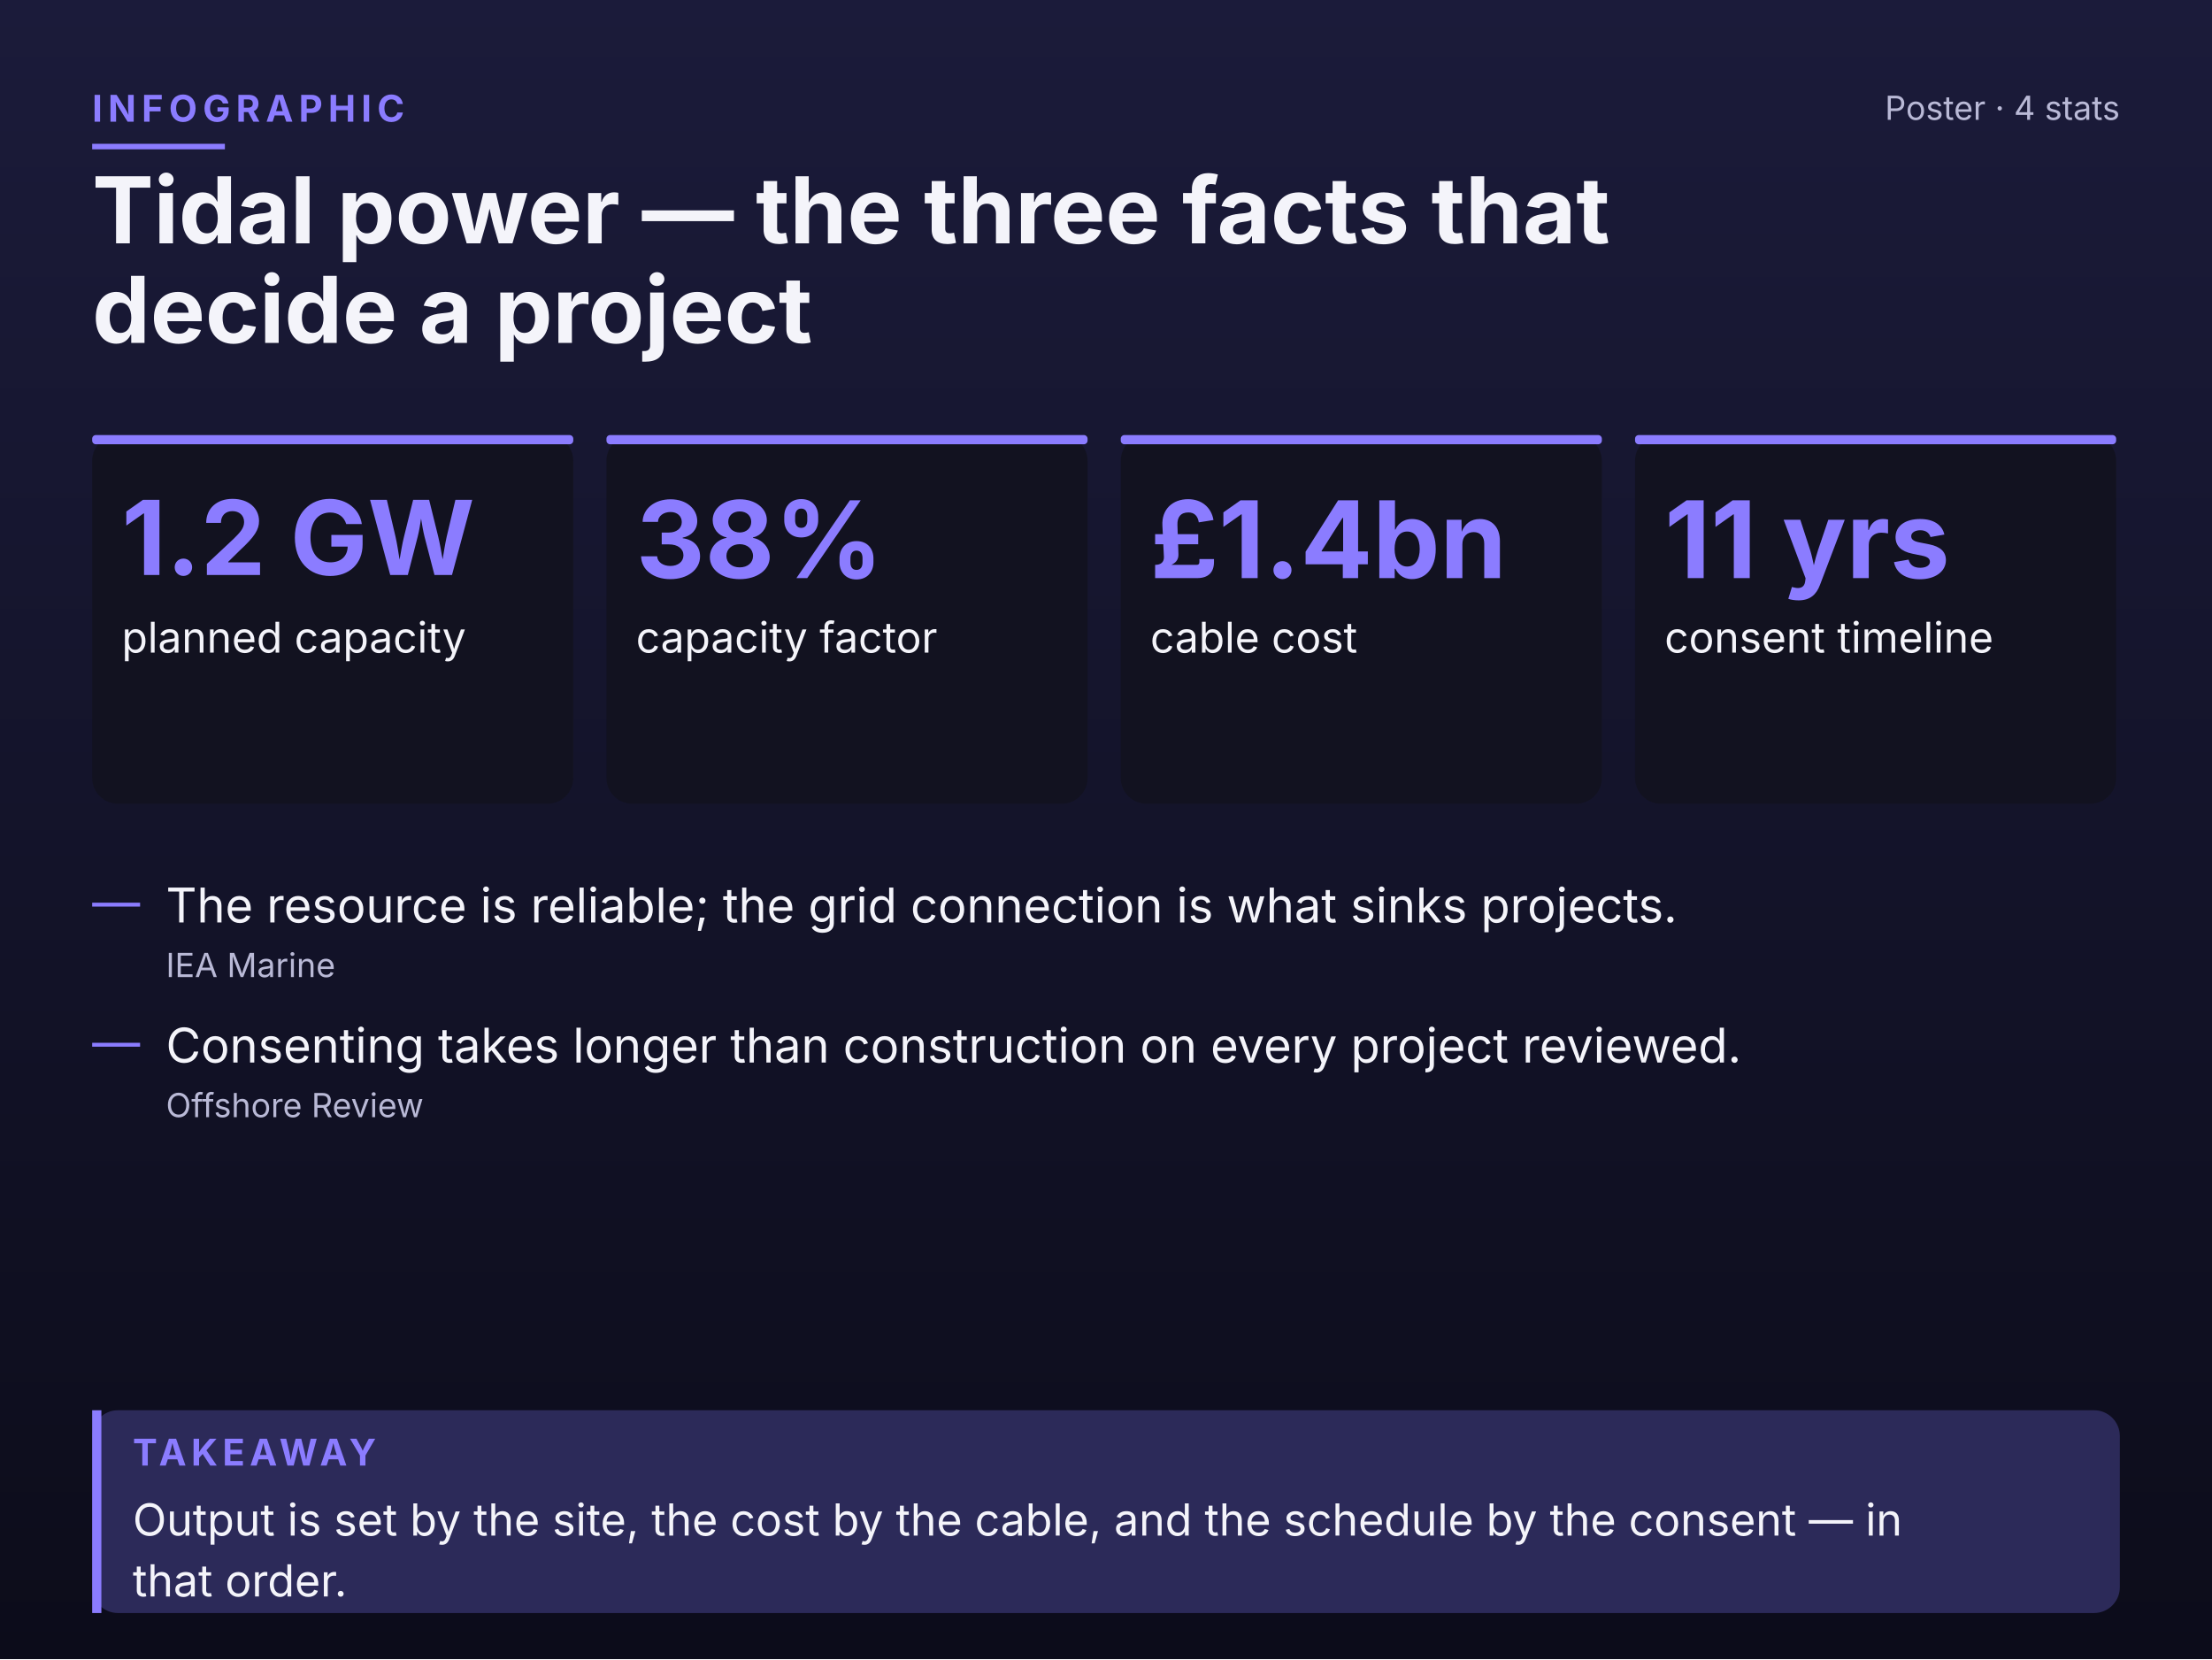
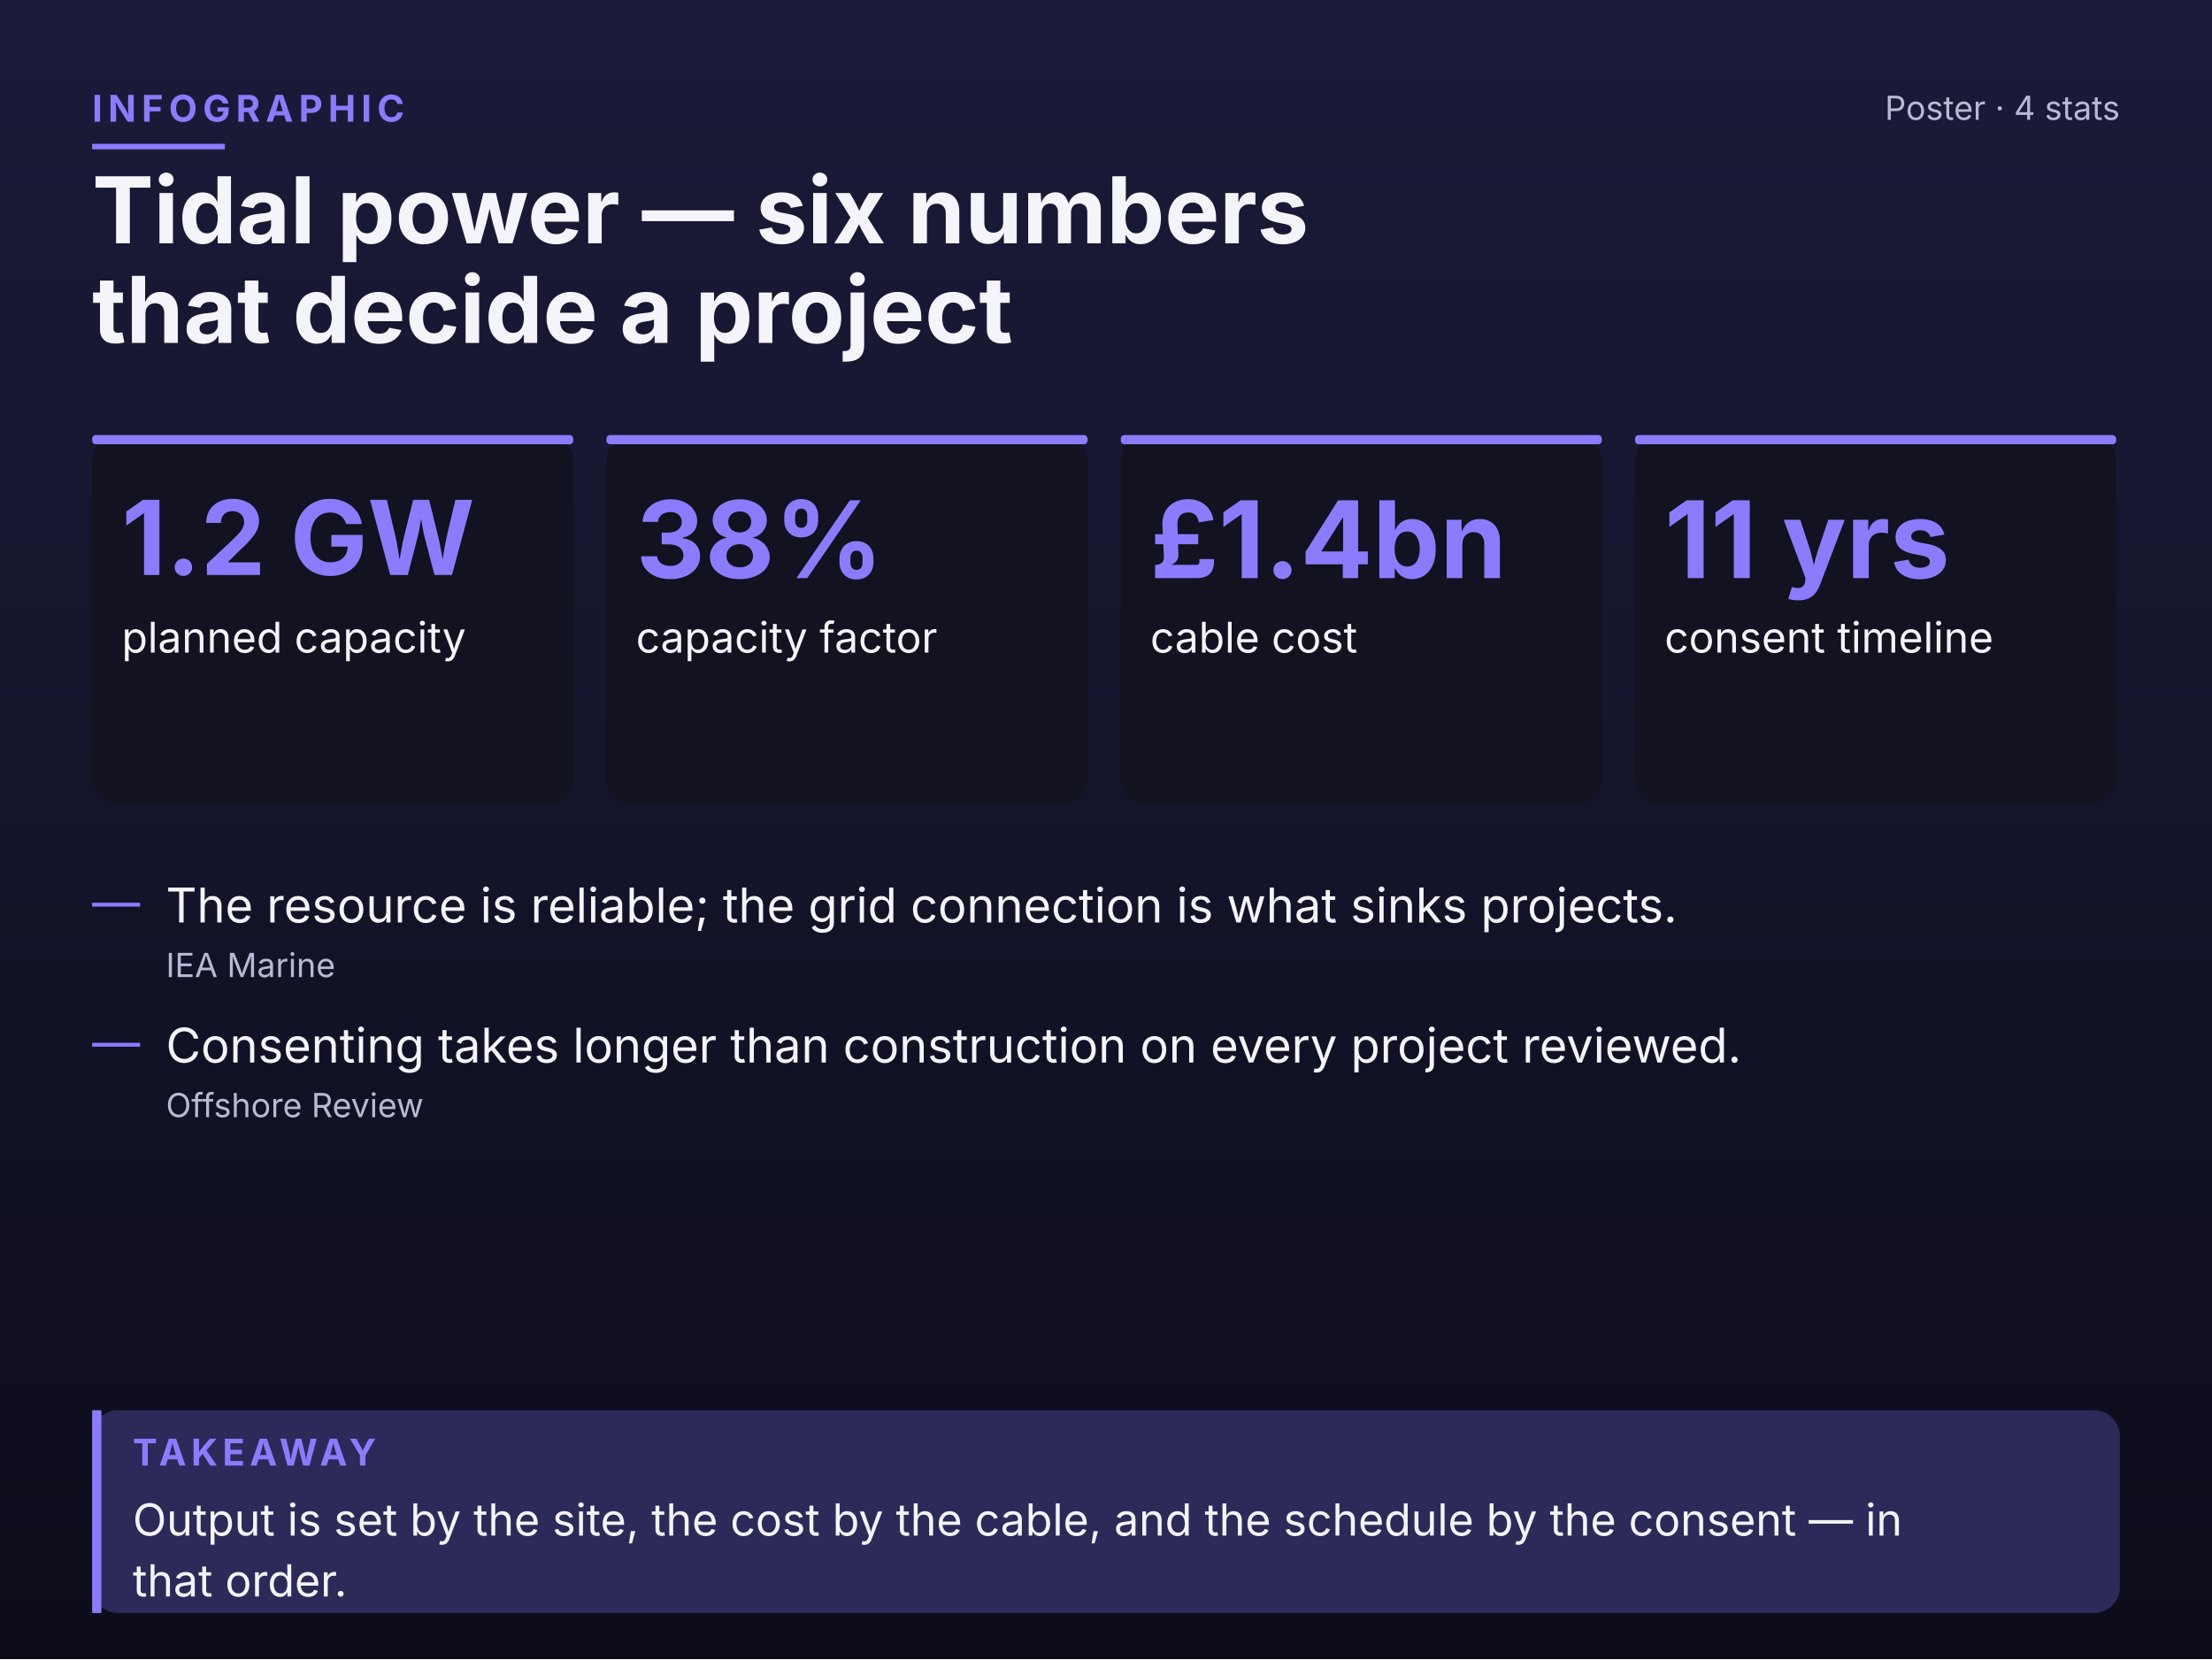
<svg xmlns="http://www.w3.org/2000/svg" width="1200" height="900" viewBox="0 0 1200 900" role="img" aria-labelledby="gfx-title gfx-desc" data-template="infographic" data-preset="poster" data-detail="standard">
  <defs />
  <linearGradient id="poster" x1="0" y1="0" x2="0" y2="1">
    <stop offset="0" stop-color="#1b1b3a" />
    <stop offset="1" stop-color="#0c0c1a" />
  </linearGradient>
  <rect width="1200" height="900" fill="url(#poster)" />
  <text x="50.0" y="66.0" font-family="'Inter var','Inter','DejaVu Sans','Helvetica Neue',Arial,sans-serif" font-size="20" font-weight="700" fill="#8b7cff" letter-spacing="3">INFOGRAPHIC</text>
  <rect x="50.0" y="78.0" width="72.0" height="3.0" fill="#8b7cff" />
  <text x="1150.0" y="65.0" font-family="'Inter var','Inter','DejaVu Sans','Helvetica Neue',Arial,sans-serif" font-size="18" font-weight="400" fill="#b9b9d6" text-anchor="end">Poster · 4 stats</text>
-   <text x="50.0" y="132.0" font-family="'Inter var','Inter','DejaVu Sans','Helvetica Neue',Arial,sans-serif" font-size="50" font-weight="700" fill="#f4f4fa">Tidal power — the three facts that</text>
-   <text x="50.0" y="186.0" font-family="'Inter var','Inter','DejaVu Sans','Helvetica Neue',Arial,sans-serif" font-size="50" font-weight="700" fill="#f4f4fa">decide a project</text>
+   <text x="50.0" y="132.0" font-family="'Inter var','Inter','DejaVu Sans','Helvetica Neue',Arial,sans-serif" font-size="50" font-weight="700" fill="#f4f4fa">Tidal power — six numbers</text>
+   <text x="50.0" y="186.0" font-family="'Inter var','Inter','DejaVu Sans','Helvetica Neue',Arial,sans-serif" font-size="50" font-weight="700" fill="#f4f4fa">that decide a project</text>
  <rect x="50.0" y="236.0" width="261.0" height="200.0" rx="14.0" fill="#121220" />
  <rect x="50.0" y="236.0" width="261.0" height="5.0" rx="2.0" fill="#8b7cff" />
  <text x="66.0" y="311.9" font-family="'Inter var','Inter','DejaVu Sans','Helvetica Neue',Arial,sans-serif" font-size="56" font-weight="700" fill="#8b7cff">1.2 GW</text>
  <text x="66.0" y="354.0" font-family="'Inter var','Inter','DejaVu Sans','Helvetica Neue',Arial,sans-serif" font-size="23" font-weight="400" fill="#f4f4fa">planned capacity</text>
  <rect x="329.0" y="236.0" width="261.0" height="200.0" rx="14.0" fill="#121220" />
  <rect x="329.0" y="236.0" width="261.0" height="5.0" rx="2.0" fill="#8b7cff" />
  <text x="345.0" y="313.6" font-family="'Inter var','Inter','DejaVu Sans','Helvetica Neue',Arial,sans-serif" font-size="58" font-weight="700" fill="#8b7cff">38%</text>
  <text x="345.0" y="354.0" font-family="'Inter var','Inter','DejaVu Sans','Helvetica Neue',Arial,sans-serif" font-size="23" font-weight="400" fill="#f4f4fa">capacity factor</text>
  <rect x="608.0" y="236.0" width="261.0" height="200.0" rx="14.0" fill="#121220" />
  <rect x="608.0" y="236.0" width="261.0" height="5.0" rx="2.0" fill="#8b7cff" />
  <text x="624.0" y="313.6" font-family="'Inter var','Inter','DejaVu Sans','Helvetica Neue',Arial,sans-serif" font-size="58" font-weight="700" fill="#8b7cff">£1.4bn</text>
  <text x="624.0" y="354.0" font-family="'Inter var','Inter','DejaVu Sans','Helvetica Neue',Arial,sans-serif" font-size="23" font-weight="400" fill="#f4f4fa">cable cost</text>
  <rect x="887.0" y="236.0" width="261.0" height="200.0" rx="14.0" fill="#121220" />
  <rect x="887.0" y="236.0" width="261.0" height="5.0" rx="2.0" fill="#8b7cff" />
  <text x="903.0" y="313.6" font-family="'Inter var','Inter','DejaVu Sans','Helvetica Neue',Arial,sans-serif" font-size="58" font-weight="700" fill="#8b7cff">11 yrs</text>
  <text x="903.0" y="354.0" font-family="'Inter var','Inter','DejaVu Sans','Helvetica Neue',Arial,sans-serif" font-size="23" font-weight="400" fill="#f4f4fa">consent timeline</text>
  <text x="50.0" y="498.8" font-family="'Inter var','Inter','DejaVu Sans','Helvetica Neue',Arial,sans-serif" font-size="26" font-weight="400" fill="#8b7cff">—</text>
  <text x="90.0" y="500.4" font-family="'Inter var','Inter','DejaVu Sans','Helvetica Neue',Arial,sans-serif" font-size="26" font-weight="400" fill="#f4f4fa">The resource is reliable; the grid connection is what sinks projects.</text>
  <text x="90.0" y="530.0" font-family="'Inter var','Inter','DejaVu Sans','Helvetica Neue',Arial,sans-serif" font-size="18" font-weight="400" fill="#b9b9d6">IEA Marine</text>
  <text x="50.0" y="574.8" font-family="'Inter var','Inter','DejaVu Sans','Helvetica Neue',Arial,sans-serif" font-size="26" font-weight="400" fill="#8b7cff">—</text>
  <text x="90.0" y="576.4" font-family="'Inter var','Inter','DejaVu Sans','Helvetica Neue',Arial,sans-serif" font-size="26" font-weight="400" fill="#f4f4fa">Consenting takes longer than construction on every project reviewed.</text>
  <text x="90.0" y="606.0" font-family="'Inter var','Inter','DejaVu Sans','Helvetica Neue',Arial,sans-serif" font-size="18" font-weight="400" fill="#b9b9d6">Offshore Review</text>
  <rect x="50.0" y="765.0" width="1100.0" height="110.0" rx="14.0" fill="#2c2a59" />
  <rect x="50.0" y="765.0" width="5.0" height="110.0" fill="#8b7cff" />
  <text x="72.0" y="795.0" font-family="'Inter var','Inter','DejaVu Sans','Helvetica Neue',Arial,sans-serif" font-size="20" font-weight="700" fill="#8b7cff" letter-spacing="2.6">TAKEAWAY</text>
  <text x="72.0" y="833.0" font-family="'Inter var','Inter','DejaVu Sans','Helvetica Neue',Arial,sans-serif" font-size="24" font-weight="400" fill="#f4f4fa">Output is set by the site, the cost by the cable, and the schedule by the consent — in</text>
  <text x="72.0" y="866.0" font-family="'Inter var','Inter','DejaVu Sans','Helvetica Neue',Arial,sans-serif" font-size="24" font-weight="400" fill="#f4f4fa">that order.</text>
</svg>
